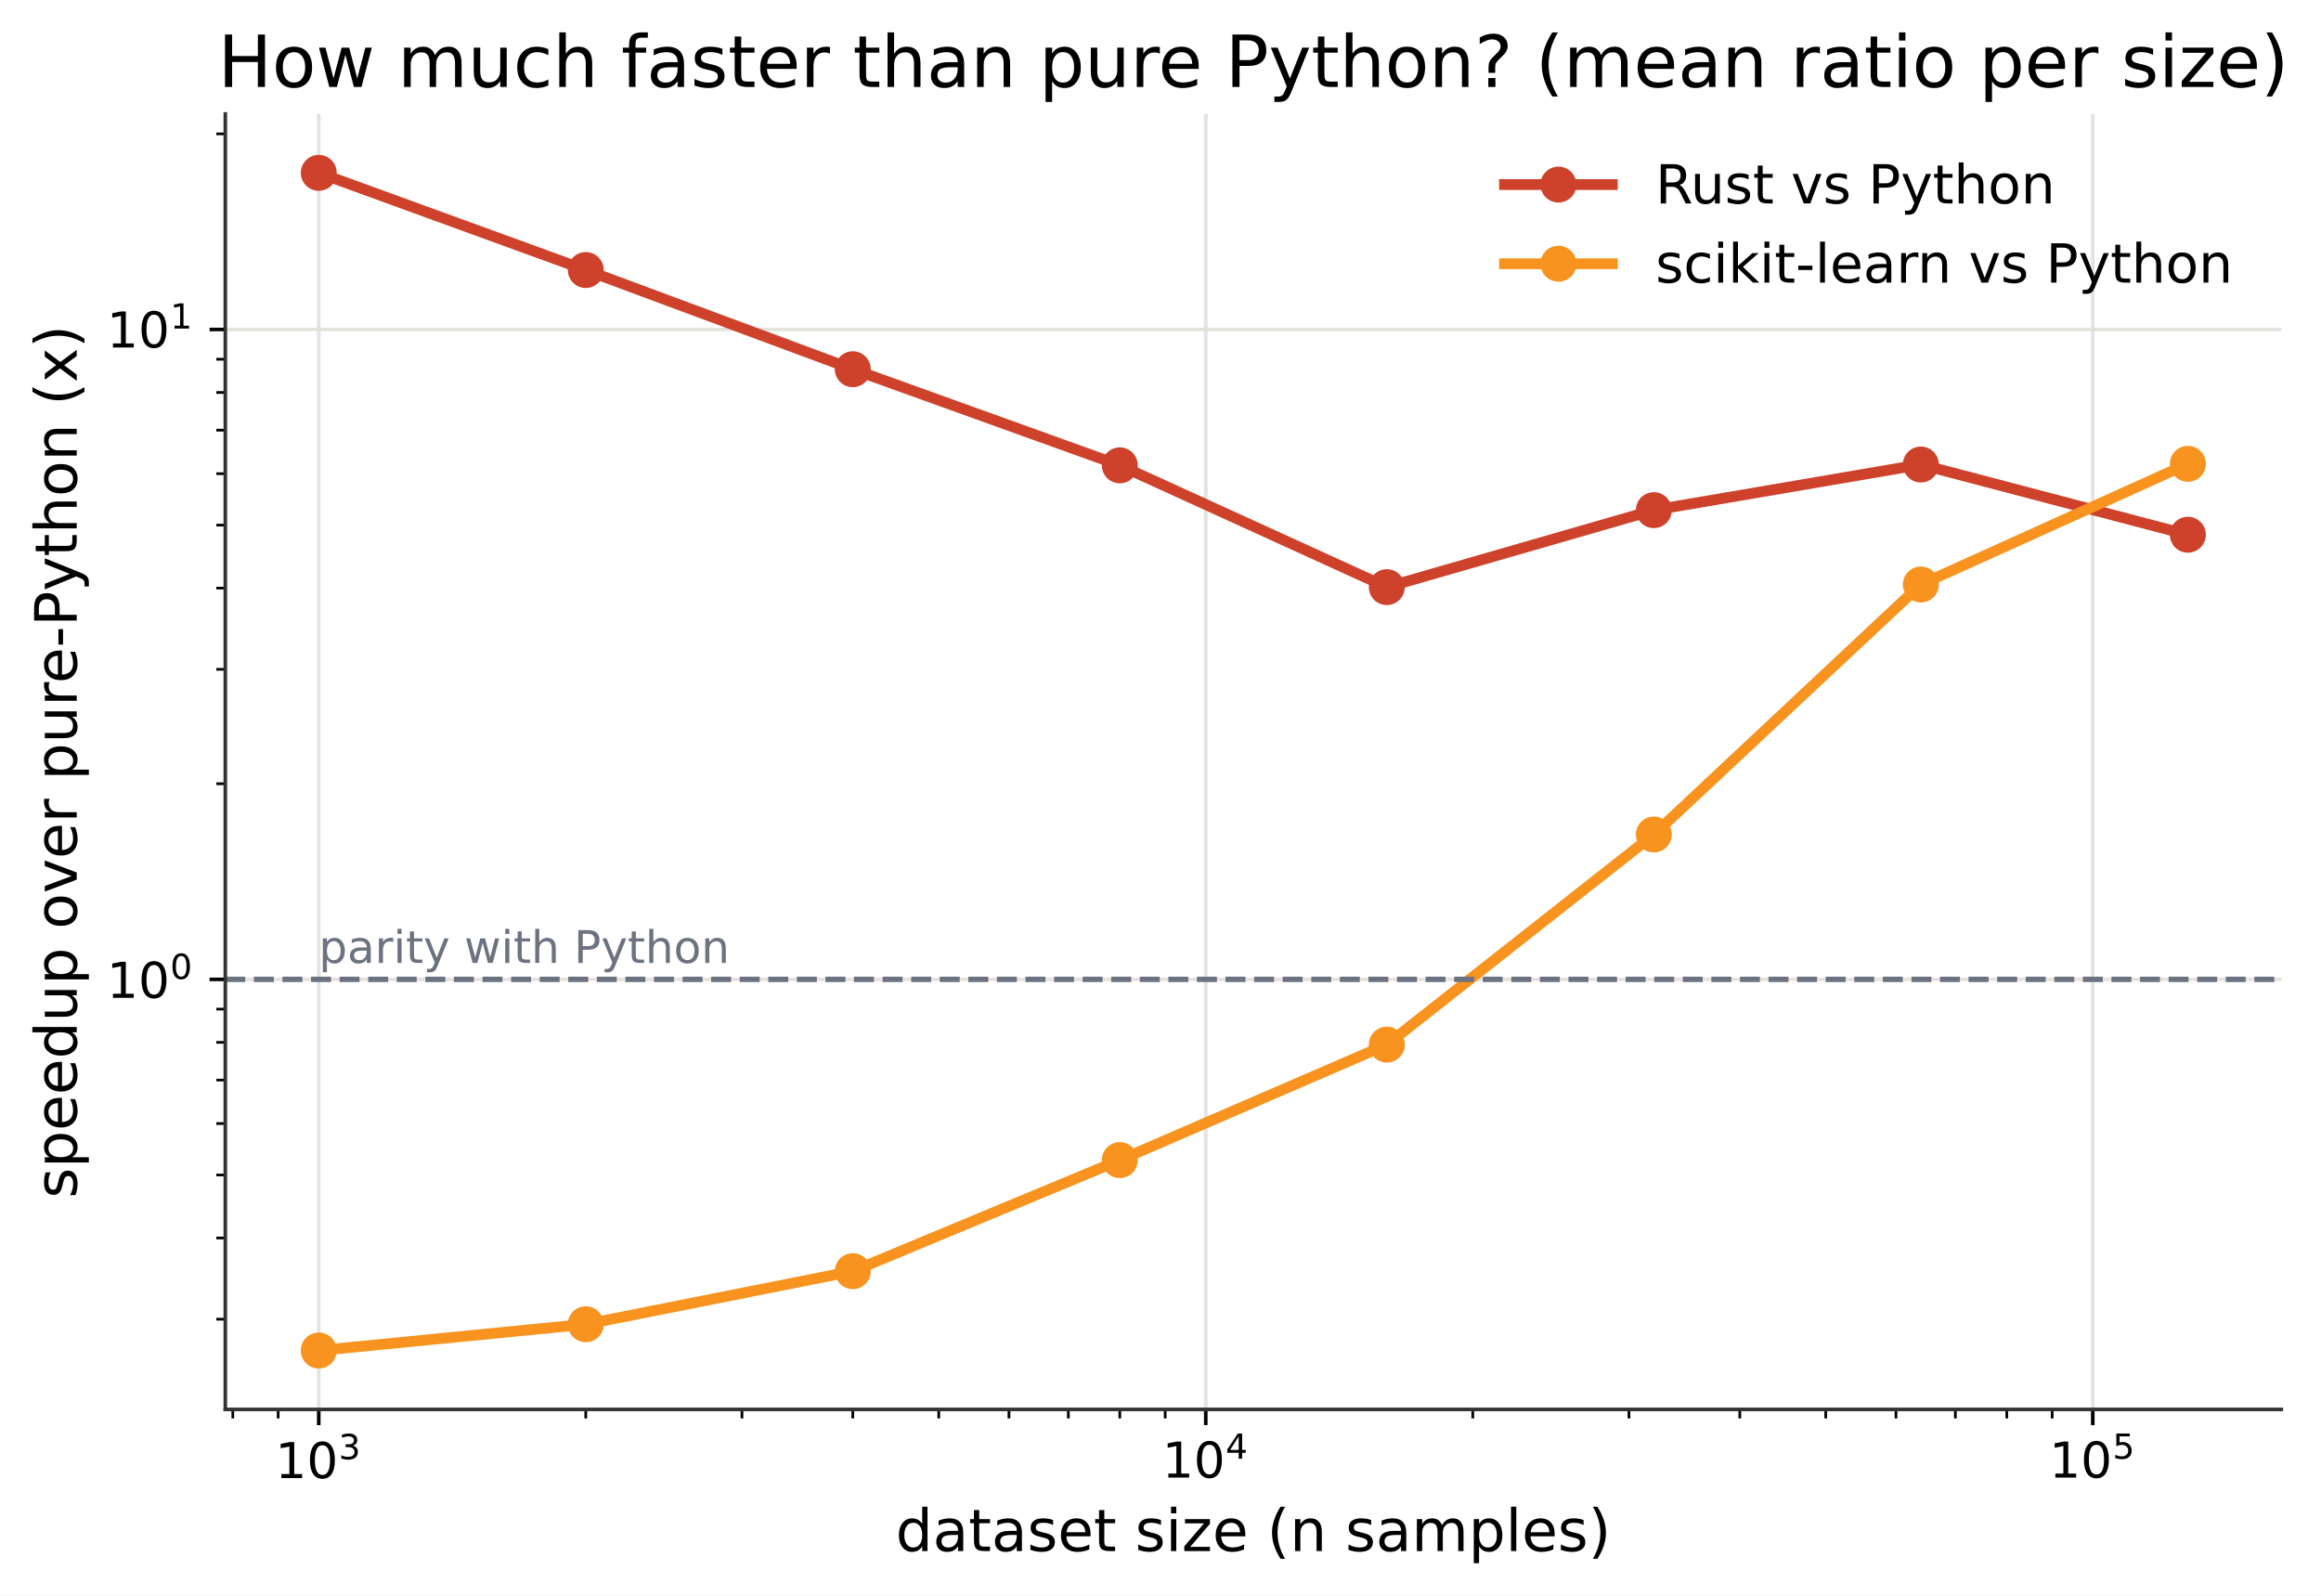
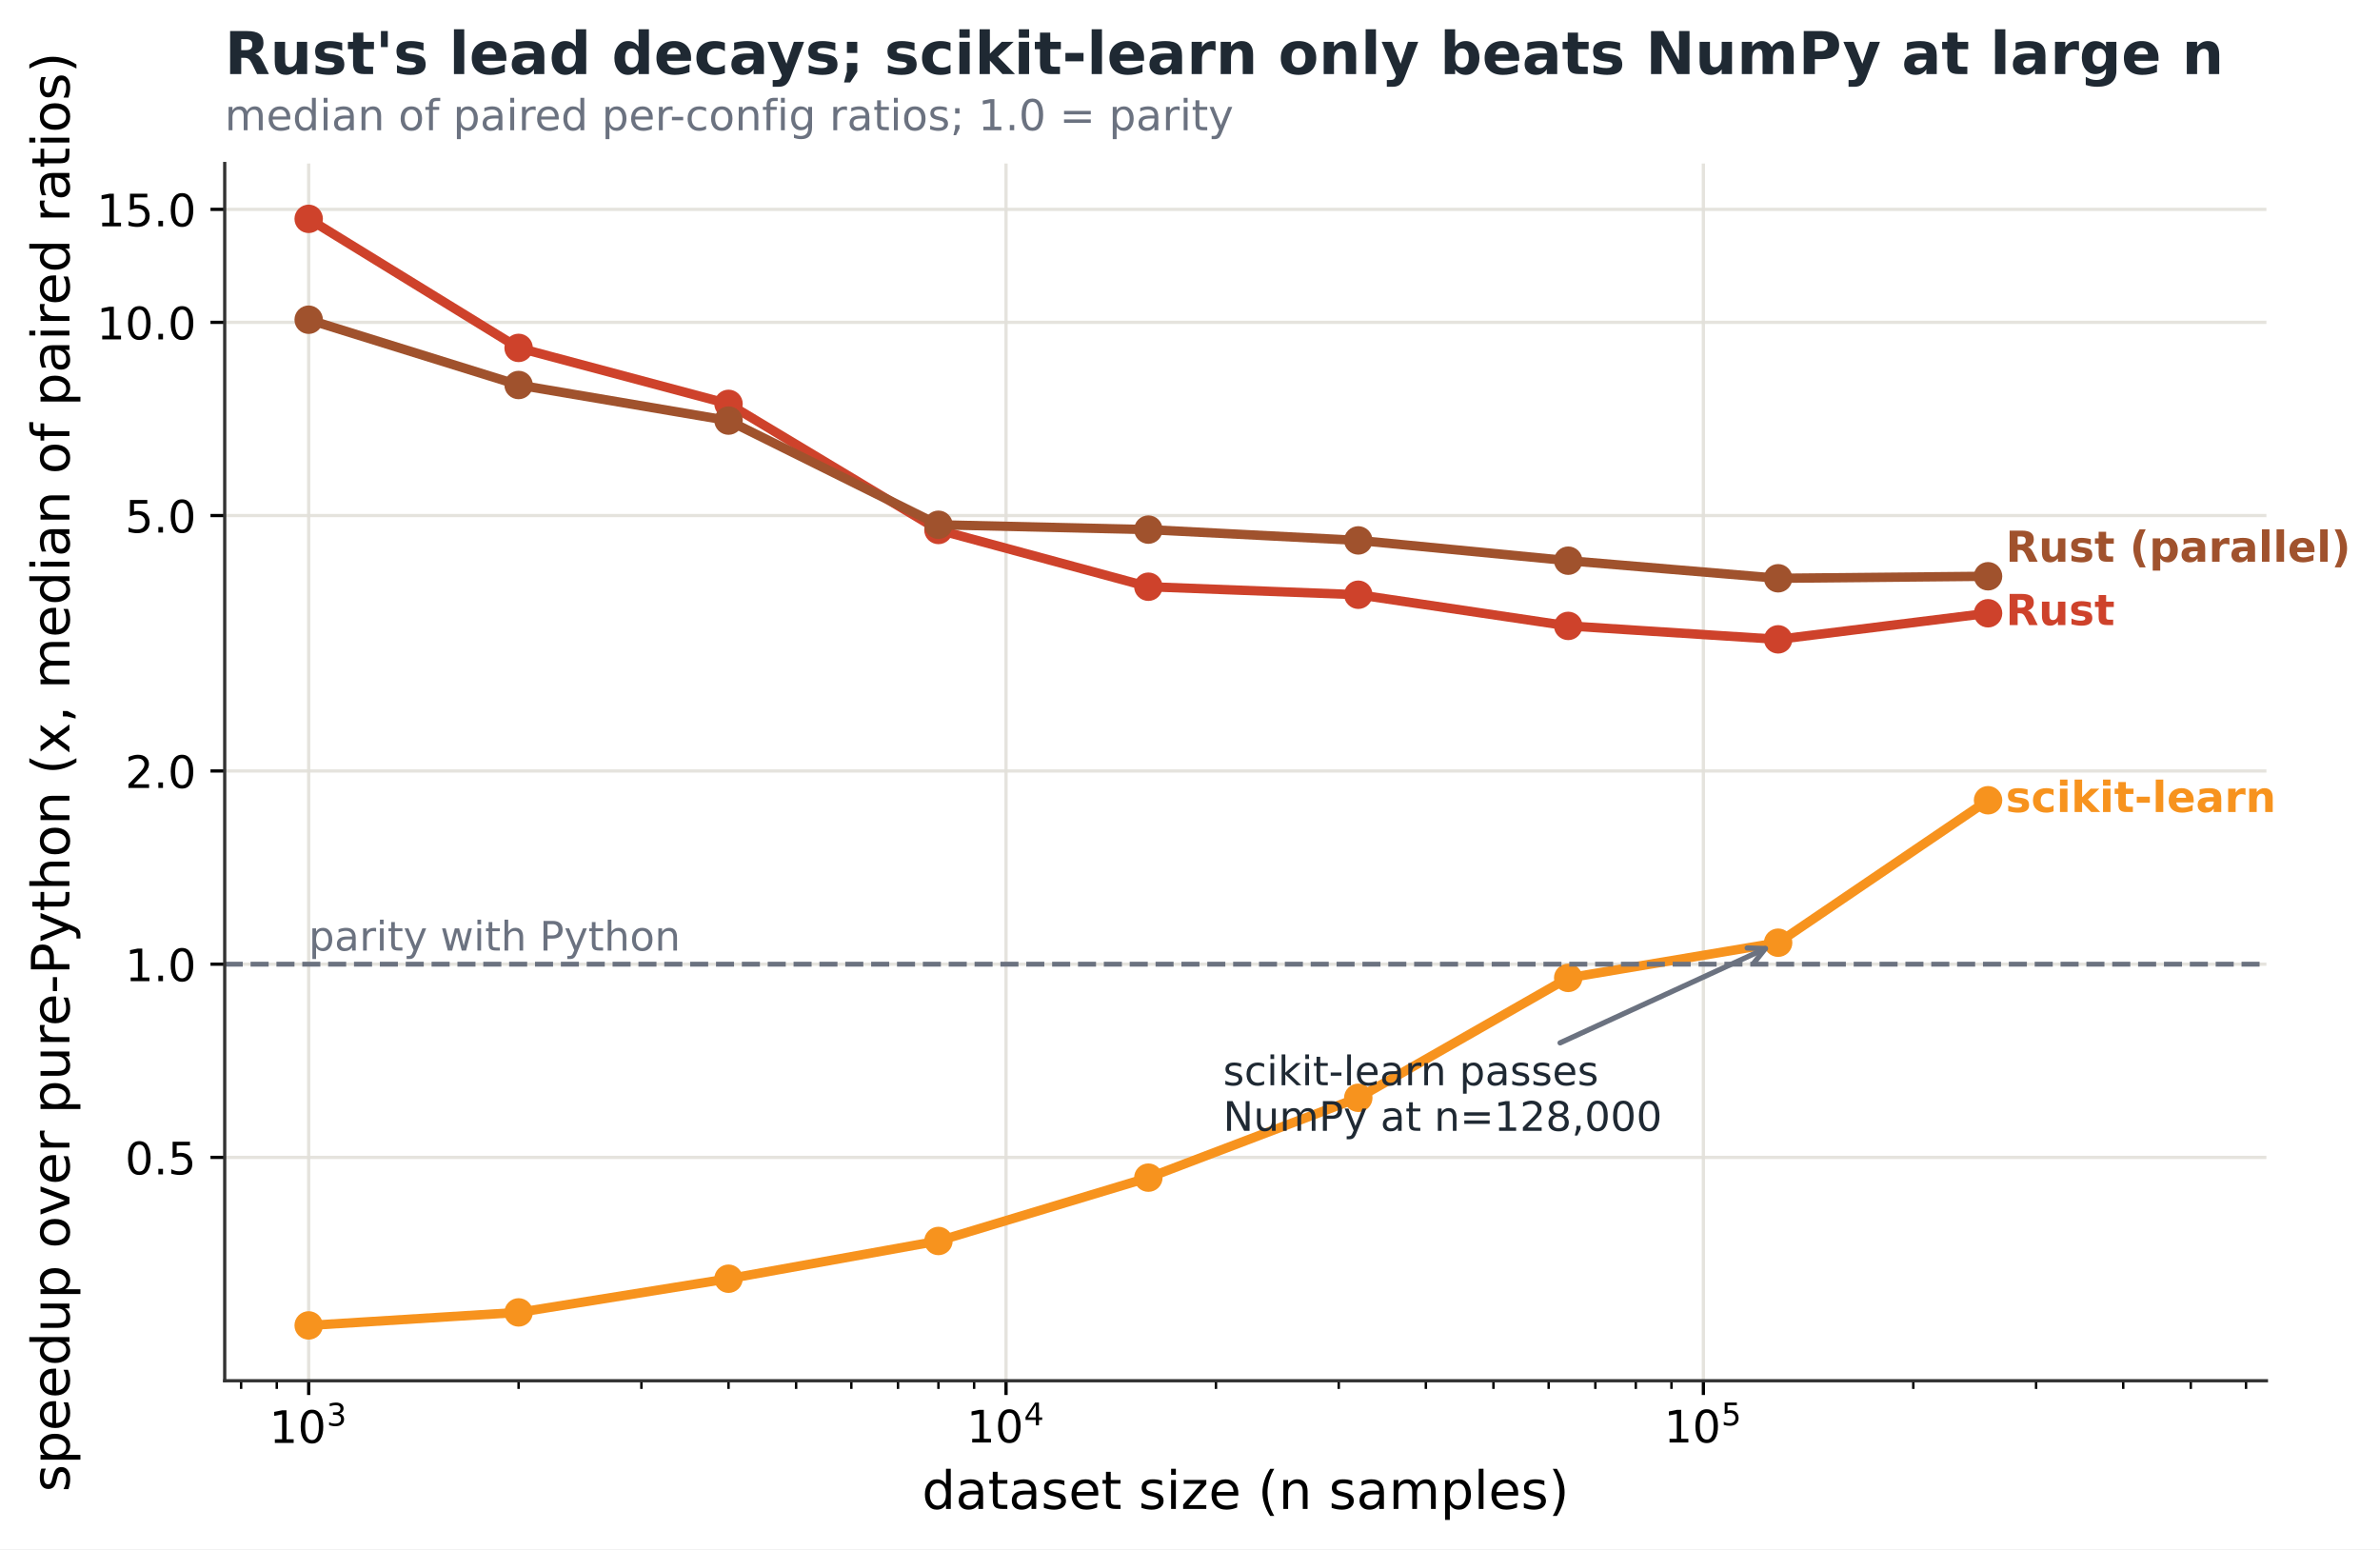
- <svg xmlns="http://www.w3.org/2000/svg" xmlns:xlink="http://www.w3.org/1999/xlink" width="516.534pt" height="355.073pt" viewBox="0 0 516.534 355.073" version="1.1">
+ <svg xmlns="http://www.w3.org/2000/svg" xmlns:xlink="http://www.w3.org/1999/xlink" width="585.413pt" height="381.021pt" viewBox="0 0 585.413 381.021" version="1.1">
  <defs>
    <style type="text/css">*{stroke-linejoin: round; stroke-linecap: butt}</style>
  </defs>
  <g id="figure_1">
    <g id="patch_1">
-       <path d="M 0 355.073  L 516.534 355.073  L 516.534 0  L 0 0  z " style="fill: #ffffff" />
+       <path d="M 0 381.021  L 585.413 381.021  L 585.413 0  L 0 0  z " style="fill: #ffffff" />
    </g>
    <g id="axes_1">
      <g id="patch_2">
-         <path d="M 50.142 313.646  L 507.702 313.646  L 507.702 25.358  L 50.142 25.358  z " style="fill: #ffffff" />
+         <path d="M 55.274 339.594  L 557.474 339.594  L 557.474 40.218  L 55.274 40.218  z " style="fill: #ffffff" />
      </g>
      <g id="matplotlib.axis_1">
        <g id="xtick_1">
          <g id="line2d_1">
-             <path d="M 70.94 313.646  L 70.94 25.358  " clip-path="url(#p0f35732ca9)" style="fill: none; stroke: #e2e0da; stroke-opacity: 0.9; stroke-width: 0.8; stroke-linecap: square" />
+             <path d="M 75.928 339.594  L 75.928 40.218  " clip-path="url(#p49e989649f)" style="fill: none; stroke: #e2e0da; stroke-opacity: 0.9; stroke-width: 0.8; stroke-linecap: square" />
          </g>
          <g id="line2d_2">
            <defs>
-               <path id="m6c425962a0" d="M 0 0  L 0 3.5  " style="stroke: #000000; stroke-width: 0.8" />
+               <path id="me98d7baea9" d="M 0 0  L 0 3.5  " style="stroke: #000000; stroke-width: 0.8" />
            </defs>
            <g>
-               <use xlink:href="#m6c425962a0" x="70.94" y="313.646" style="stroke: #000000; stroke-width: 0.8" />
+               <use xlink:href="#me98d7baea9" x="75.928" y="339.594" style="stroke: #000000; stroke-width: 0.8" />
            </g>
          </g>
          <g id="text_1">
-             <g transform="translate(61.25974 329.0038)">
+             <g transform="translate(66.24767 354.952)">
              <text>
                <tspan x="0" y="-0.069" style="font-size: 11px; font-family: 'DejaVu Sans'">1</tspan>
                <tspan x="6.999" y="-0.069" style="font-size: 11px; font-family: 'DejaVu Sans'">0</tspan>
                <tspan x="14.102" y="-4.28" style="font-size: 7.7px; font-family: 'DejaVu Sans'">3</tspan>
              </text>
            </g>
          </g>
        </g>
        <g id="xtick_2">
          <g id="line2d_3">
-             <path d="M 268.34 313.646  L 268.34 25.358  " clip-path="url(#p0f35732ca9)" style="fill: none; stroke: #e2e0da; stroke-opacity: 0.9; stroke-width: 0.8; stroke-linecap: square" />
+             <path d="M 247.455 339.594  L 247.455 40.218  " clip-path="url(#p49e989649f)" style="fill: none; stroke: #e2e0da; stroke-opacity: 0.9; stroke-width: 0.8; stroke-linecap: square" />
          </g>
          <g id="line2d_4">
            <g>
-               <use xlink:href="#m6c425962a0" x="268.34" y="313.646" style="stroke: #000000; stroke-width: 0.8" />
+               <use xlink:href="#me98d7baea9" x="247.455" y="339.594" style="stroke: #000000; stroke-width: 0.8" />
            </g>
          </g>
          <g id="text_2">
-             <g transform="translate(258.6599 329.0038)">
+             <g transform="translate(237.7747 354.952)">
              <text>
                <tspan x="0" y="-0.178" style="font-size: 11px; font-family: 'DejaVu Sans'">1</tspan>
                <tspan x="6.999" y="-0.178" style="font-size: 11px; font-family: 'DejaVu Sans'">0</tspan>
                <tspan x="14.102" y="-4.389" style="font-size: 7.7px; font-family: 'DejaVu Sans'">4</tspan>
              </text>
            </g>
          </g>
        </g>
        <g id="xtick_3">
          <g id="line2d_5">
-             <path d="M 465.74 313.646  L 465.74 25.358  " clip-path="url(#p0f35732ca9)" style="fill: none; stroke: #e2e0da; stroke-opacity: 0.9; stroke-width: 0.8; stroke-linecap: square" />
+             <path d="M 418.982 339.594  L 418.982 40.218  " clip-path="url(#p49e989649f)" style="fill: none; stroke: #e2e0da; stroke-opacity: 0.9; stroke-width: 0.8; stroke-linecap: square" />
          </g>
          <g id="line2d_6">
            <g>
-               <use xlink:href="#m6c425962a0" x="465.74" y="313.646" style="stroke: #000000; stroke-width: 0.8" />
+               <use xlink:href="#me98d7baea9" x="418.982" y="339.594" style="stroke: #000000; stroke-width: 0.8" />
            </g>
          </g>
          <g id="text_3">
-             <g transform="translate(456.0601 329.0038)">
+             <g transform="translate(409.3018 354.952)">
              <text>
                <tspan x="0" y="-0.178" style="font-size: 11px; font-family: 'DejaVu Sans'">1</tspan>
                <tspan x="6.999" y="-0.178" style="font-size: 11px; font-family: 'DejaVu Sans'">0</tspan>
                <tspan x="14.102" y="-4.389" style="font-size: 7.7px; font-family: 'DejaVu Sans'">5</tspan>
              </text>
            </g>
          </g>
        </g>
        <g id="xtick_4">
          <g id="line2d_7">
            <defs>
-               <path id="m4b996b6f86" d="M 0 0  L 0 2  " style="stroke: #000000; stroke-width: 0.6" />
+               <path id="m3e796b67bc" d="M 0 0  L 0 2  " style="stroke: #000000; stroke-width: 0.6" />
            </defs>
            <g>
-               <use xlink:href="#m4b996b6f86" x="51.81" y="313.646" style="stroke: #000000; stroke-width: 0.6" />
+               <use xlink:href="#m3e796b67bc" x="59.305" y="339.594" style="stroke: #000000; stroke-width: 0.6" />
            </g>
          </g>
        </g>
        <g id="xtick_5">
          <g id="line2d_8">
            <g>
-               <use xlink:href="#m4b996b6f86" x="61.907" y="313.646" style="stroke: #000000; stroke-width: 0.6" />
+               <use xlink:href="#m3e796b67bc" x="68.079" y="339.594" style="stroke: #000000; stroke-width: 0.6" />
            </g>
          </g>
        </g>
        <g id="xtick_6">
          <g id="line2d_9">
            <g>
-               <use xlink:href="#m4b996b6f86" x="130.363" y="313.646" style="stroke: #000000; stroke-width: 0.6" />
+               <use xlink:href="#m3e796b67bc" x="127.562" y="339.594" style="stroke: #000000; stroke-width: 0.6" />
            </g>
          </g>
        </g>
        <g id="xtick_7">
          <g id="line2d_10">
            <g>
-               <use xlink:href="#m4b996b6f86" x="165.124" y="313.646" style="stroke: #000000; stroke-width: 0.6" />
+               <use xlink:href="#m3e796b67bc" x="157.767" y="339.594" style="stroke: #000000; stroke-width: 0.6" />
            </g>
          </g>
        </g>
        <g id="xtick_8">
          <g id="line2d_11">
            <g>
-               <use xlink:href="#m4b996b6f86" x="189.786" y="313.646" style="stroke: #000000; stroke-width: 0.6" />
+               <use xlink:href="#m3e796b67bc" x="179.197" y="339.594" style="stroke: #000000; stroke-width: 0.6" />
            </g>
          </g>
        </g>
        <g id="xtick_9">
          <g id="line2d_12">
            <g>
-               <use xlink:href="#m4b996b6f86" x="208.917" y="313.646" style="stroke: #000000; stroke-width: 0.6" />
+               <use xlink:href="#m3e796b67bc" x="195.82" y="339.594" style="stroke: #000000; stroke-width: 0.6" />
            </g>
          </g>
        </g>
        <g id="xtick_10">
          <g id="line2d_13">
            <g>
-               <use xlink:href="#m4b996b6f86" x="224.547" y="313.646" style="stroke: #000000; stroke-width: 0.6" />
+               <use xlink:href="#m3e796b67bc" x="209.402" y="339.594" style="stroke: #000000; stroke-width: 0.6" />
            </g>
          </g>
        </g>
        <g id="xtick_11">
          <g id="line2d_14">
            <g>
-               <use xlink:href="#m4b996b6f86" x="237.762" y="313.646" style="stroke: #000000; stroke-width: 0.6" />
+               <use xlink:href="#m3e796b67bc" x="220.885" y="339.594" style="stroke: #000000; stroke-width: 0.6" />
            </g>
          </g>
        </g>
        <g id="xtick_12">
          <g id="line2d_15">
            <g>
-               <use xlink:href="#m4b996b6f86" x="249.21" y="313.646" style="stroke: #000000; stroke-width: 0.6" />
+               <use xlink:href="#m3e796b67bc" x="230.832" y="339.594" style="stroke: #000000; stroke-width: 0.6" />
            </g>
          </g>
        </g>
        <g id="xtick_13">
          <g id="line2d_16">
            <g>
-               <use xlink:href="#m4b996b6f86" x="259.307" y="313.646" style="stroke: #000000; stroke-width: 0.6" />
+               <use xlink:href="#m3e796b67bc" x="239.606" y="339.594" style="stroke: #000000; stroke-width: 0.6" />
            </g>
          </g>
        </g>
        <g id="xtick_14">
          <g id="line2d_17">
            <g>
-               <use xlink:href="#m4b996b6f86" x="327.763" y="313.646" style="stroke: #000000; stroke-width: 0.6" />
+               <use xlink:href="#m3e796b67bc" x="299.09" y="339.594" style="stroke: #000000; stroke-width: 0.6" />
            </g>
          </g>
        </g>
        <g id="xtick_15">
          <g id="line2d_18">
            <g>
-               <use xlink:href="#m4b996b6f86" x="362.524" y="313.646" style="stroke: #000000; stroke-width: 0.6" />
+               <use xlink:href="#m3e796b67bc" x="329.294" y="339.594" style="stroke: #000000; stroke-width: 0.6" />
            </g>
          </g>
        </g>
        <g id="xtick_16">
          <g id="line2d_19">
            <g>
-               <use xlink:href="#m4b996b6f86" x="387.187" y="313.646" style="stroke: #000000; stroke-width: 0.6" />
+               <use xlink:href="#m3e796b67bc" x="350.724" y="339.594" style="stroke: #000000; stroke-width: 0.6" />
            </g>
          </g>
        </g>
        <g id="xtick_17">
          <g id="line2d_20">
            <g>
-               <use xlink:href="#m4b996b6f86" x="406.317" y="313.646" style="stroke: #000000; stroke-width: 0.6" />
+               <use xlink:href="#m3e796b67bc" x="367.347" y="339.594" style="stroke: #000000; stroke-width: 0.6" />
            </g>
          </g>
        </g>
        <g id="xtick_18">
          <g id="line2d_21">
            <g>
-               <use xlink:href="#m4b996b6f86" x="421.947" y="313.646" style="stroke: #000000; stroke-width: 0.6" />
+               <use xlink:href="#m3e796b67bc" x="380.929" y="339.594" style="stroke: #000000; stroke-width: 0.6" />
            </g>
          </g>
        </g>
        <g id="xtick_19">
          <g id="line2d_22">
            <g>
-               <use xlink:href="#m4b996b6f86" x="435.162" y="313.646" style="stroke: #000000; stroke-width: 0.6" />
+               <use xlink:href="#m3e796b67bc" x="392.412" y="339.594" style="stroke: #000000; stroke-width: 0.6" />
            </g>
          </g>
        </g>
        <g id="xtick_20">
          <g id="line2d_23">
            <g>
-               <use xlink:href="#m4b996b6f86" x="446.61" y="313.646" style="stroke: #000000; stroke-width: 0.6" />
+               <use xlink:href="#m3e796b67bc" x="402.359" y="339.594" style="stroke: #000000; stroke-width: 0.6" />
            </g>
          </g>
        </g>
        <g id="xtick_21">
          <g id="line2d_24">
            <g>
-               <use xlink:href="#m4b996b6f86" x="456.708" y="313.646" style="stroke: #000000; stroke-width: 0.6" />
+               <use xlink:href="#m3e796b67bc" x="411.133" y="339.594" style="stroke: #000000; stroke-width: 0.6" />
+             </g>
+           </g>
+         </g>
+         <g id="xtick_22">
+           <g id="line2d_25">
+             <g>
+               <use xlink:href="#m3e796b67bc" x="470.617" y="339.594" style="stroke: #000000; stroke-width: 0.6" />
+             </g>
+           </g>
+         </g>
+         <g id="xtick_23">
+           <g id="line2d_26">
+             <g>
+               <use xlink:href="#m3e796b67bc" x="500.821" y="339.594" style="stroke: #000000; stroke-width: 0.6" />
+             </g>
+           </g>
+         </g>
+         <g id="xtick_24">
+           <g id="line2d_27">
+             <g>
+               <use xlink:href="#m3e796b67bc" x="522.251" y="339.594" style="stroke: #000000; stroke-width: 0.6" />
+             </g>
+           </g>
+         </g>
+         <g id="xtick_25">
+           <g id="line2d_28">
+             <g>
+               <use xlink:href="#m3e796b67bc" x="538.874" y="339.594" style="stroke: #000000; stroke-width: 0.6" />
+             </g>
+           </g>
+         </g>
+         <g id="xtick_26">
+           <g id="line2d_29">
+             <g>
+               <use xlink:href="#m3e796b67bc" x="552.456" y="339.594" style="stroke: #000000; stroke-width: 0.6" />
            </g>
          </g>
        </g>
        <g id="text_4">
-           <text style="font-size: 13px; font-family: 'DejaVu Sans', 'Bitstream Vera Sans', 'Computer Modern Sans Serif', 'Lucida Grande', 'Verdana', 'Geneva', 'Lucid', 'Arial', 'Helvetica', 'Avant Garde', sans-serif; text-anchor: middle" x="278.922" y="345.169" transform="rotate(-0 278.9216 345.1694)">dataset size  (n samples)</text>
+           <text style="font-size: 13px; font-family: 'DejaVu Sans', 'Bitstream Vera Sans', 'Computer Modern Sans Serif', 'Lucida Grande', 'Verdana', 'Geneva', 'Lucid', 'Arial', 'Helvetica', 'Avant Garde', sans-serif; text-anchor: middle" x="306.374" y="371.118" transform="rotate(-0 306.3737 371.1176)">dataset size  (n samples)</text>
        </g>
      </g>
      <g id="matplotlib.axis_2">
        <g id="ytick_1">
-           <g id="line2d_25">
-             <path d="M 50.142 217.948  L 507.702 217.948  " clip-path="url(#p0f35732ca9)" style="fill: none; stroke: #e2e0da; stroke-opacity: 0.9; stroke-width: 0.8; stroke-linecap: square" />
-           </g>
-           <g id="line2d_26">
+           <g id="line2d_30">
+             <path d="M 55.274 284.654  L 557.474 284.654  " clip-path="url(#p49e989649f)" style="fill: none; stroke: #e2e0da; stroke-opacity: 0.9; stroke-width: 0.8; stroke-linecap: square" />
+           </g>
+           <g id="line2d_31">
            <defs>
-               <path id="mb8fc6277aa" d="M 0 0  L -3.5 0  " style="stroke: #000000; stroke-width: 0.8" />
+               <path id="maec4d62071" d="M 0 0  L -3.5 0  " style="stroke: #000000; stroke-width: 0.8" />
            </defs>
            <g>
-               <use xlink:href="#mb8fc6277aa" x="50.142" y="217.948" style="stroke: #000000; stroke-width: 0.8" />
+               <use xlink:href="#maec4d62071" x="55.274" y="284.654" style="stroke: #000000; stroke-width: 0.8" />
            </g>
          </g>
          <g id="text_5">
-             <g transform="translate(23.78156 222.1275)">
-               <text>
-                 <tspan x="0" y="-0.069" style="font-size: 11px; font-family: 'DejaVu Sans'">1</tspan>
-                 <tspan x="6.999" y="-0.069" style="font-size: 11px; font-family: 'DejaVu Sans'">0</tspan>
-                 <tspan x="14.102" y="-4.28" style="font-size: 7.7px; font-family: 'DejaVu Sans'">0</tspan>
-               </text>
-             </g>
+             <text style="font-size: 11px; font-family: 'DejaVu Sans', 'Bitstream Vera Sans', 'Computer Modern Sans Serif', 'Lucida Grande', 'Verdana', 'Geneva', 'Lucid', 'Arial', 'Helvetica', 'Avant Garde', sans-serif; text-anchor: end" x="48.274" y="288.833" transform="rotate(-0 48.27375 288.8327)">0.5</text>
          </g>
        </g>
        <g id="ytick_2">
-           <g id="line2d_27">
-             <path d="M 50.142 73.325  L 507.702 73.325  " clip-path="url(#p0f35732ca9)" style="fill: none; stroke: #e2e0da; stroke-opacity: 0.9; stroke-width: 0.8; stroke-linecap: square" />
-           </g>
-           <g id="line2d_28">
-             <g>
-               <use xlink:href="#mb8fc6277aa" x="50.142" y="73.325" style="stroke: #000000; stroke-width: 0.8" />
+           <g id="line2d_32">
+             <path d="M 55.274 237.135  L 557.474 237.135  " clip-path="url(#p49e989649f)" style="fill: none; stroke: #e2e0da; stroke-opacity: 0.9; stroke-width: 0.8; stroke-linecap: square" />
+           </g>
+           <g id="line2d_33">
+             <g>
+               <use xlink:href="#maec4d62071" x="55.274" y="237.135" style="stroke: #000000; stroke-width: 0.8" />
            </g>
          </g>
          <g id="text_6">
-             <g transform="translate(23.78156 77.50427)">
-               <text>
-                 <tspan x="0" y="-0.178" style="font-size: 11px; font-family: 'DejaVu Sans'">1</tspan>
-                 <tspan x="6.999" y="-0.178" style="font-size: 11px; font-family: 'DejaVu Sans'">0</tspan>
-                 <tspan x="14.102" y="-4.389" style="font-size: 7.7px; font-family: 'DejaVu Sans'">1</tspan>
-               </text>
-             </g>
+             <text style="font-size: 11px; font-family: 'DejaVu Sans', 'Bitstream Vera Sans', 'Computer Modern Sans Serif', 'Lucida Grande', 'Verdana', 'Geneva', 'Lucid', 'Arial', 'Helvetica', 'Avant Garde', sans-serif; text-anchor: end" x="48.274" y="241.315" transform="rotate(-0 48.27375 241.3146)">1.0</text>
          </g>
        </g>
        <g id="ytick_3">
-           <g id="line2d_29">
-             <defs>
-               <path id="m6ba78a3195" d="M 0 0  L -2 0  " style="stroke: #000000; stroke-width: 0.6" />
-             </defs>
-             <g>
-               <use xlink:href="#m6ba78a3195" x="50.142" y="293.569" style="stroke: #000000; stroke-width: 0.6" />
-             </g>
+           <g id="line2d_34">
+             <path d="M 55.274 189.617  L 557.474 189.617  " clip-path="url(#p49e989649f)" style="fill: none; stroke: #e2e0da; stroke-opacity: 0.9; stroke-width: 0.8; stroke-linecap: square" />
+           </g>
+           <g id="line2d_35">
+             <g>
+               <use xlink:href="#maec4d62071" x="55.274" y="189.617" style="stroke: #000000; stroke-width: 0.8" />
+             </g>
+           </g>
+           <g id="text_7">
+             <text style="font-size: 11px; font-family: 'DejaVu Sans', 'Bitstream Vera Sans', 'Computer Modern Sans Serif', 'Lucida Grande', 'Verdana', 'Geneva', 'Lucid', 'Arial', 'Helvetica', 'Avant Garde', sans-serif; text-anchor: end" x="48.274" y="193.796" transform="rotate(-0 48.27375 193.7965)">2.0</text>
          </g>
        </g>
        <g id="ytick_4">
-           <g id="line2d_30">
-             <g>
-               <use xlink:href="#m6ba78a3195" x="50.142" y="275.5" style="stroke: #000000; stroke-width: 0.6" />
-             </g>
+           <g id="line2d_36">
+             <path d="M 55.274 126.802  L 557.474 126.802  " clip-path="url(#p49e989649f)" style="fill: none; stroke: #e2e0da; stroke-opacity: 0.9; stroke-width: 0.8; stroke-linecap: square" />
+           </g>
+           <g id="line2d_37">
+             <g>
+               <use xlink:href="#maec4d62071" x="55.274" y="126.802" style="stroke: #000000; stroke-width: 0.8" />
+             </g>
+           </g>
+           <g id="text_8">
+             <text style="font-size: 11px; font-family: 'DejaVu Sans', 'Bitstream Vera Sans', 'Computer Modern Sans Serif', 'Lucida Grande', 'Verdana', 'Geneva', 'Lucid', 'Arial', 'Helvetica', 'Avant Garde', sans-serif; text-anchor: end" x="48.274" y="130.981" transform="rotate(-0 48.27375 130.9809)">5.0</text>
          </g>
        </g>
        <g id="ytick_5">
-           <g id="line2d_31">
-             <g>
-               <use xlink:href="#m6ba78a3195" x="50.142" y="261.484" style="stroke: #000000; stroke-width: 0.6" />
-             </g>
+           <g id="line2d_38">
+             <path d="M 55.274 79.284  L 557.474 79.284  " clip-path="url(#p49e989649f)" style="fill: none; stroke: #e2e0da; stroke-opacity: 0.9; stroke-width: 0.8; stroke-linecap: square" />
+           </g>
+           <g id="line2d_39">
+             <g>
+               <use xlink:href="#maec4d62071" x="55.274" y="79.284" style="stroke: #000000; stroke-width: 0.8" />
+             </g>
+           </g>
+           <g id="text_9">
+             <text style="font-size: 11px; font-family: 'DejaVu Sans', 'Bitstream Vera Sans', 'Computer Modern Sans Serif', 'Lucida Grande', 'Verdana', 'Geneva', 'Lucid', 'Arial', 'Helvetica', 'Avant Garde', sans-serif; text-anchor: end" x="48.274" y="83.463" transform="rotate(-0 48.27375 83.46279)">10.0</text>
          </g>
        </g>
        <g id="ytick_6">
-           <g id="line2d_32">
-             <g>
-               <use xlink:href="#m6ba78a3195" x="50.142" y="250.033" style="stroke: #000000; stroke-width: 0.6" />
-             </g>
-           </g>
-         </g>
-         <g id="ytick_7">
-           <g id="line2d_33">
-             <g>
-               <use xlink:href="#m6ba78a3195" x="50.142" y="240.351" style="stroke: #000000; stroke-width: 0.6" />
-             </g>
-           </g>
-         </g>
-         <g id="ytick_8">
-           <g id="line2d_34">
-             <g>
-               <use xlink:href="#m6ba78a3195" x="50.142" y="231.964" style="stroke: #000000; stroke-width: 0.6" />
-             </g>
-           </g>
-         </g>
-         <g id="ytick_9">
-           <g id="line2d_35">
-             <g>
-               <use xlink:href="#m6ba78a3195" x="50.142" y="224.566" style="stroke: #000000; stroke-width: 0.6" />
-             </g>
-           </g>
-         </g>
-         <g id="ytick_10">
-           <g id="line2d_36">
-             <g>
-               <use xlink:href="#m6ba78a3195" x="50.142" y="174.412" style="stroke: #000000; stroke-width: 0.6" />
-             </g>
-           </g>
-         </g>
-         <g id="ytick_11">
-           <g id="line2d_37">
-             <g>
-               <use xlink:href="#m6ba78a3195" x="50.142" y="148.946" style="stroke: #000000; stroke-width: 0.6" />
-             </g>
-           </g>
-         </g>
-         <g id="ytick_12">
-           <g id="line2d_38">
-             <g>
-               <use xlink:href="#m6ba78a3195" x="50.142" y="130.876" style="stroke: #000000; stroke-width: 0.6" />
-             </g>
-           </g>
-         </g>
-         <g id="ytick_13">
-           <g id="line2d_39">
-             <g>
-               <use xlink:href="#m6ba78a3195" x="50.142" y="116.861" style="stroke: #000000; stroke-width: 0.6" />
-             </g>
-           </g>
-         </g>
-         <g id="ytick_14">
          <g id="line2d_40">
-             <g>
-               <use xlink:href="#m6ba78a3195" x="50.142" y="105.41" style="stroke: #000000; stroke-width: 0.6" />
-             </g>
-           </g>
-         </g>
-         <g id="ytick_15">
+             <path d="M 55.274 51.487  L 557.474 51.487  " clip-path="url(#p49e989649f)" style="fill: none; stroke: #e2e0da; stroke-opacity: 0.9; stroke-width: 0.8; stroke-linecap: square" />
+           </g>
          <g id="line2d_41">
            <g>
-               <use xlink:href="#m6ba78a3195" x="50.142" y="95.728" style="stroke: #000000; stroke-width: 0.6" />
-             </g>
-           </g>
-         </g>
-         <g id="ytick_16">
-           <g id="line2d_42">
-             <g>
-               <use xlink:href="#m6ba78a3195" x="50.142" y="87.341" style="stroke: #000000; stroke-width: 0.6" />
-             </g>
-           </g>
-         </g>
-         <g id="ytick_17">
-           <g id="line2d_43">
-             <g>
-               <use xlink:href="#m6ba78a3195" x="50.142" y="79.943" style="stroke: #000000; stroke-width: 0.6" />
-             </g>
-           </g>
-         </g>
-         <g id="ytick_18">
-           <g id="line2d_44">
-             <g>
-               <use xlink:href="#m6ba78a3195" x="50.142" y="29.789" style="stroke: #000000; stroke-width: 0.6" />
-             </g>
-           </g>
-         </g>
-         <g id="text_7">
-           <text style="font-size: 13px; font-family: 'DejaVu Sans', 'Bitstream Vera Sans', 'Computer Modern Sans Serif', 'Lucida Grande', 'Verdana', 'Geneva', 'Lucid', 'Arial', 'Helvetica', 'Avant Garde', sans-serif; text-anchor: middle" x="17.078" y="169.501" transform="rotate(-90 17.07797 169.5015)">speedup over pure-Python  (x)</text>
+               <use xlink:href="#maec4d62071" x="55.274" y="51.487" style="stroke: #000000; stroke-width: 0.8" />
+             </g>
+           </g>
+           <g id="text_10">
+             <text style="font-size: 11px; font-family: 'DejaVu Sans', 'Bitstream Vera Sans', 'Computer Modern Sans Serif', 'Lucida Grande', 'Verdana', 'Geneva', 'Lucid', 'Arial', 'Helvetica', 'Avant Garde', sans-serif; text-anchor: end" x="48.274" y="55.666" transform="rotate(-0 48.27375 55.66647)">15.0</text>
+           </g>
+         </g>
+         <g id="text_11">
+           <text style="font-size: 13px; font-family: 'DejaVu Sans', 'Bitstream Vera Sans', 'Computer Modern Sans Serif', 'Lucida Grande', 'Verdana', 'Geneva', 'Lucid', 'Arial', 'Helvetica', 'Avant Garde', sans-serif; text-anchor: middle" x="17.078" y="189.906" transform="rotate(-90 17.07797 189.9057)">speedup over pure-Python  (x, median of paired ratios)</text>
+         </g>
+       </g>
+       <g id="line2d_42">
+         <path d="M 75.928 53.826  L 127.562 85.565  L 179.197 99.333  L 230.832 130.345  L 282.467 144.303  L 334.102 146.273  L 385.736 153.941  L 437.371 157.247  L 489.006 150.831  " clip-path="url(#p49e989649f)" style="fill: none; stroke: #ce422b; stroke-width: 2.3; stroke-linecap: square" />
+         <defs>
+           <path id="m49dde1e807" d="M 0 3  C 0.796 3 1.559 2.684 2.121 2.121  C 2.684 1.559 3 0.796 3 0  C 3 -0.796 2.684 -1.559 2.121 -2.121  C 1.559 -2.684 0.796 -3 0 -3  C -0.796 -3 -1.559 -2.684 -2.121 -2.121  C -2.684 -1.559 -3 -0.796 -3 0  C -3 0.796 -2.684 1.559 -2.121 2.121  C -1.559 2.684 -0.796 3 0 3  z " style="stroke: #ce422b" />
+         </defs>
+         <g clip-path="url(#p49e989649f)">
+           <use xlink:href="#m49dde1e807" x="75.928" y="53.826" style="fill: #ce422b; stroke: #ce422b" />
+           <use xlink:href="#m49dde1e807" x="127.562" y="85.565" style="fill: #ce422b; stroke: #ce422b" />
+           <use xlink:href="#m49dde1e807" x="179.197" y="99.333" style="fill: #ce422b; stroke: #ce422b" />
+           <use xlink:href="#m49dde1e807" x="230.832" y="130.345" style="fill: #ce422b; stroke: #ce422b" />
+           <use xlink:href="#m49dde1e807" x="282.467" y="144.303" style="fill: #ce422b; stroke: #ce422b" />
+           <use xlink:href="#m49dde1e807" x="334.102" y="146.273" style="fill: #ce422b; stroke: #ce422b" />
+           <use xlink:href="#m49dde1e807" x="385.736" y="153.941" style="fill: #ce422b; stroke: #ce422b" />
+           <use xlink:href="#m49dde1e807" x="437.371" y="157.247" style="fill: #ce422b; stroke: #ce422b" />
+           <use xlink:href="#m49dde1e807" x="489.006" y="150.831" style="fill: #ce422b; stroke: #ce422b" />
+         </g>
+       </g>
+       <g id="line2d_43">
+         <path d="M 75.928 78.633  L 127.562 94.692  L 179.197 103.445  L 230.832 129.068  L 282.467 130.258  L 334.102 132.914  L 385.736 137.9  L 437.371 142.229  L 489.006 141.732  " clip-path="url(#p49e989649f)" style="fill: none; stroke: #a0522d; stroke-width: 2.3; stroke-linecap: square" />
+         <defs>
+           <path id="mb1a41115a5" d="M 0 3  C 0.796 3 1.559 2.684 2.121 2.121  C 2.684 1.559 3 0.796 3 0  C 3 -0.796 2.684 -1.559 2.121 -2.121  C 1.559 -2.684 0.796 -3 0 -3  C -0.796 -3 -1.559 -2.684 -2.121 -2.121  C -2.684 -1.559 -3 -0.796 -3 0  C -3 0.796 -2.684 1.559 -2.121 2.121  C -1.559 2.684 -0.796 3 0 3  z " style="stroke: #a0522d" />
+         </defs>
+         <g clip-path="url(#p49e989649f)">
+           <use xlink:href="#mb1a41115a5" x="75.928" y="78.633" style="fill: #a0522d; stroke: #a0522d" />
+           <use xlink:href="#mb1a41115a5" x="127.562" y="94.692" style="fill: #a0522d; stroke: #a0522d" />
+           <use xlink:href="#mb1a41115a5" x="179.197" y="103.445" style="fill: #a0522d; stroke: #a0522d" />
+           <use xlink:href="#mb1a41115a5" x="230.832" y="129.068" style="fill: #a0522d; stroke: #a0522d" />
+           <use xlink:href="#mb1a41115a5" x="282.467" y="130.258" style="fill: #a0522d; stroke: #a0522d" />
+           <use xlink:href="#mb1a41115a5" x="334.102" y="132.914" style="fill: #a0522d; stroke: #a0522d" />
+           <use xlink:href="#mb1a41115a5" x="385.736" y="137.9" style="fill: #a0522d; stroke: #a0522d" />
+           <use xlink:href="#mb1a41115a5" x="437.371" y="142.229" style="fill: #a0522d; stroke: #a0522d" />
+           <use xlink:href="#mb1a41115a5" x="489.006" y="141.732" style="fill: #a0522d; stroke: #a0522d" />
+         </g>
+       </g>
+       <g id="line2d_44">
+         <path d="M 75.928 325.986  L 127.562 322.785  L 179.197 314.5  L 230.832 305.217  L 282.467 289.641  L 334.102 270.002  L 385.736 240.515  L 437.371 231.86  L 489.006 196.82  " clip-path="url(#p49e989649f)" style="fill: none; stroke: #f7931e; stroke-width: 2.3; stroke-linecap: square" />
+         <defs>
+           <path id="mb68bb4c07a" d="M 0 3  C 0.796 3 1.559 2.684 2.121 2.121  C 2.684 1.559 3 0.796 3 0  C 3 -0.796 2.684 -1.559 2.121 -2.121  C 1.559 -2.684 0.796 -3 0 -3  C -0.796 -3 -1.559 -2.684 -2.121 -2.121  C -2.684 -1.559 -3 -0.796 -3 0  C -3 0.796 -2.684 1.559 -2.121 2.121  C -1.559 2.684 -0.796 3 0 3  z " style="stroke: #f7931e" />
+         </defs>
+         <g clip-path="url(#p49e989649f)">
+           <use xlink:href="#mb68bb4c07a" x="75.928" y="325.986" style="fill: #f7931e; stroke: #f7931e" />
+           <use xlink:href="#mb68bb4c07a" x="127.562" y="322.785" style="fill: #f7931e; stroke: #f7931e" />
+           <use xlink:href="#mb68bb4c07a" x="179.197" y="314.5" style="fill: #f7931e; stroke: #f7931e" />
+           <use xlink:href="#mb68bb4c07a" x="230.832" y="305.217" style="fill: #f7931e; stroke: #f7931e" />
+           <use xlink:href="#mb68bb4c07a" x="282.467" y="289.641" style="fill: #f7931e; stroke: #f7931e" />
+           <use xlink:href="#mb68bb4c07a" x="334.102" y="270.002" style="fill: #f7931e; stroke: #f7931e" />
+           <use xlink:href="#mb68bb4c07a" x="385.736" y="240.515" style="fill: #f7931e; stroke: #f7931e" />
+           <use xlink:href="#mb68bb4c07a" x="437.371" y="231.86" style="fill: #f7931e; stroke: #f7931e" />
+           <use xlink:href="#mb68bb4c07a" x="489.006" y="196.82" style="fill: #f7931e; stroke: #f7931e" />
        </g>
      </g>
      <g id="line2d_45">
-         <path d="M 70.94 38.462  L 130.363 60.093  L 189.786 82.164  L 249.21 103.557  L 308.633 130.661  L 368.057 113.525  L 427.48 103.373  L 486.903 118.998  " clip-path="url(#p0f35732ca9)" style="fill: none; stroke: #ce422b; stroke-width: 2.4; stroke-linecap: square" />
-         <defs>
-           <path id="m378a3fe03c" d="M 0 3.5  C 0.928 3.5 1.819 3.131 2.475 2.475  C 3.131 1.819 3.5 0.928 3.5 0  C 3.5 -0.928 3.131 -1.819 2.475 -2.475  C 1.819 -3.131 0.928 -3.5 0 -3.5  C -0.928 -3.5 -1.819 -3.131 -2.475 -2.475  C -3.131 -1.819 -3.5 -0.928 -3.5 0  C -3.5 0.928 -3.131 1.819 -2.475 2.475  C -1.819 3.131 -0.928 3.5 0 3.5  z " style="stroke: #ce422b" />
-         </defs>
-         <g clip-path="url(#p0f35732ca9)">
-           <use xlink:href="#m378a3fe03c" x="70.94" y="38.462" style="fill: #ce422b; stroke: #ce422b" />
-           <use xlink:href="#m378a3fe03c" x="130.363" y="60.093" style="fill: #ce422b; stroke: #ce422b" />
-           <use xlink:href="#m378a3fe03c" x="189.786" y="82.164" style="fill: #ce422b; stroke: #ce422b" />
-           <use xlink:href="#m378a3fe03c" x="249.21" y="103.557" style="fill: #ce422b; stroke: #ce422b" />
-           <use xlink:href="#m378a3fe03c" x="308.633" y="130.661" style="fill: #ce422b; stroke: #ce422b" />
-           <use xlink:href="#m378a3fe03c" x="368.057" y="113.525" style="fill: #ce422b; stroke: #ce422b" />
-           <use xlink:href="#m378a3fe03c" x="427.48" y="103.373" style="fill: #ce422b; stroke: #ce422b" />
-           <use xlink:href="#m378a3fe03c" x="486.903" y="118.998" style="fill: #ce422b; stroke: #ce422b" />
-         </g>
-       </g>
-       <g id="line2d_46">
-         <path d="M 70.94 300.541  L 130.363 294.694  L 189.786 282.884  L 249.21 258.167  L 308.633 232.467  L 368.057 185.708  L 427.48 130.072  L 486.903 103.22  " clip-path="url(#p0f35732ca9)" style="fill: none; stroke: #f7931e; stroke-width: 2.4; stroke-linecap: square" />
-         <defs>
-           <path id="m442c891b0c" d="M 0 3.5  C 0.928 3.5 1.819 3.131 2.475 2.475  C 3.131 1.819 3.5 0.928 3.5 0  C 3.5 -0.928 3.131 -1.819 2.475 -2.475  C 1.819 -3.131 0.928 -3.5 0 -3.5  C -0.928 -3.5 -1.819 -3.131 -2.475 -2.475  C -3.131 -1.819 -3.5 -0.928 -3.5 0  C -3.5 0.928 -3.131 1.819 -2.475 2.475  C -1.819 3.131 -0.928 3.5 0 3.5  z " style="stroke: #f7931e" />
-         </defs>
-         <g clip-path="url(#p0f35732ca9)">
-           <use xlink:href="#m442c891b0c" x="70.94" y="300.541" style="fill: #f7931e; stroke: #f7931e" />
-           <use xlink:href="#m442c891b0c" x="130.363" y="294.694" style="fill: #f7931e; stroke: #f7931e" />
-           <use xlink:href="#m442c891b0c" x="189.786" y="282.884" style="fill: #f7931e; stroke: #f7931e" />
-           <use xlink:href="#m442c891b0c" x="249.21" y="258.167" style="fill: #f7931e; stroke: #f7931e" />
-           <use xlink:href="#m442c891b0c" x="308.633" y="232.467" style="fill: #f7931e; stroke: #f7931e" />
-           <use xlink:href="#m442c891b0c" x="368.057" y="185.708" style="fill: #f7931e; stroke: #f7931e" />
-           <use xlink:href="#m442c891b0c" x="427.48" y="130.072" style="fill: #f7931e; stroke: #f7931e" />
-           <use xlink:href="#m442c891b0c" x="486.903" y="103.22" style="fill: #f7931e; stroke: #f7931e" />
-         </g>
-       </g>
-       <g id="line2d_47">
-         <path d="M 50.142 217.948  L 507.702 217.948  " clip-path="url(#p0f35732ca9)" style="fill: none; stroke-dasharray: 4.44,1.92; stroke-dashoffset: 0; stroke: #6b7280; stroke-width: 1.2" />
+         <path d="M 55.274 237.135  L 557.474 237.135  " clip-path="url(#p49e989649f)" style="fill: none; stroke-dasharray: 4.44,1.92; stroke-dashoffset: 0; stroke: #6b7280; stroke-width: 1.2" />
      </g>
      <g id="patch_3">
-         <path d="M 50.142 313.646  L 50.142 25.358  " style="fill: none; stroke: #333333; stroke-width: 0.8; stroke-linejoin: miter; stroke-linecap: square" />
+         <path d="M 55.274 339.594  L 55.274 40.218  " style="fill: none; stroke: #333333; stroke-width: 0.8; stroke-linejoin: miter; stroke-linecap: square" />
      </g>
      <g id="patch_4">
-         <path d="M 50.142 313.646  L 507.702 313.646  " style="fill: none; stroke: #333333; stroke-width: 0.8; stroke-linejoin: miter; stroke-linecap: square" />
-       </g>
-       <g id="text_8">
-         <text style="font-size: 10px; font-family: 'DejaVu Sans', 'Bitstream Vera Sans', 'Computer Modern Sans Serif', 'Lucida Grande', 'Verdana', 'Geneva', 'Lucid', 'Arial', 'Helvetica', 'Avant Garde', sans-serif; text-anchor: start; fill: #6b7280" x="70.94" y="214.289" transform="rotate(-0 70.93974 214.2885)">parity with Python</text>
-       </g>
-       <g id="text_9">
-         <text style="font-size: 16px; font-family: 'DejaVu Sans', 'Bitstream Vera Sans', 'Computer Modern Sans Serif', 'Lucida Grande', 'Verdana', 'Geneva', 'Lucid', 'Arial', 'Helvetica', 'Avant Garde', sans-serif; text-anchor: middle" x="278.922" y="19.358" transform="rotate(-0 278.9216 19.3575)">How much faster than pure Python? (mean ratio per size)</text>
-       </g>
-       <g id="legend_1">
-         <g id="line2d_48">
-           <path d="M 334.827 41.076  L 346.827 41.076  L 358.827 41.076  " style="fill: none; stroke: #ce422b; stroke-width: 2.4; stroke-linecap: square" />
-           <g>
-             <use xlink:href="#m378a3fe03c" x="346.827" y="41.076" style="fill: #ce422b; stroke: #ce422b" />
-           </g>
-         </g>
-         <g id="text_10">
-           <text style="font-size: 12px; font-family: 'DejaVu Sans', 'Bitstream Vera Sans', 'Computer Modern Sans Serif', 'Lucida Grande', 'Verdana', 'Geneva', 'Lucid', 'Arial', 'Helvetica', 'Avant Garde', sans-serif; text-anchor: start" x="368.427" y="45.276" transform="rotate(-0 368.4266 45.27562)">Rust vs Python</text>
-         </g>
-         <g id="line2d_49">
-           <path d="M 334.827 58.689  L 346.827 58.689  L 358.827 58.689  " style="fill: none; stroke: #f7931e; stroke-width: 2.4; stroke-linecap: square" />
-           <g>
-             <use xlink:href="#m442c891b0c" x="346.827" y="58.689" style="fill: #f7931e; stroke: #f7931e" />
-           </g>
-         </g>
-         <g id="text_11">
-           <text style="font-size: 12px; font-family: 'DejaVu Sans', 'Bitstream Vera Sans', 'Computer Modern Sans Serif', 'Lucida Grande', 'Verdana', 'Geneva', 'Lucid', 'Arial', 'Helvetica', 'Avant Garde', sans-serif; text-anchor: start" x="368.427" y="62.889" transform="rotate(-0 368.4266 62.88938)">scikit-learn vs Python</text>
-         </g>
+         <path d="M 55.274 339.594  L 557.474 339.594  " style="fill: none; stroke: #333333; stroke-width: 0.8; stroke-linejoin: miter; stroke-linecap: square" />
+       </g>
+       <g id="text_12">
+         <text style="font-size: 10px; font-family: 'DejaVu Sans', 'Bitstream Vera Sans', 'Computer Modern Sans Serif', 'Lucida Grande', 'Verdana', 'Geneva', 'Lucid', 'Arial', 'Helvetica', 'Avant Garde', sans-serif; text-anchor: start; fill: #6b7280" x="75.928" y="233.791" transform="rotate(-0 75.92767 233.7907)">parity with Python</text>
+       </g>
+       <g id="text_13">
+         <text style="font-size: 10.5px; font-family: 'DejaVu Sans', 'Bitstream Vera Sans', 'Computer Modern Sans Serif', 'Lucida Grande', 'Verdana', 'Geneva', 'Lucid', 'Arial', 'Helvetica', 'Avant Garde', sans-serif; text-anchor: start; fill: #6b7280" x="55.274" y="32.034" transform="rotate(-0 55.27375 32.03406)">median of paired per-config ratios; 1.0 = parity</text>
+       </g>
+       <g id="patch_5">
+         <path d="M 383.745 256.489  Q 409.65 244.592 434.234 233.301  " style="fill: none; stroke: #6b7280; stroke-width: 1.3; stroke-linecap: round" />
+         <path d="M 429.764 233.153  L 434.234 233.301  L 431.434 236.788  " style="fill: none; stroke: #6b7280; stroke-width: 1.3; stroke-linecap: round" />
+       </g>
+       <g id="text_14">
+         <text style="font-size: 10px; font-family: 'DejaVu Sans', 'Bitstream Vera Sans', 'Computer Modern Sans Serif', 'Lucida Grande', 'Verdana', 'Geneva', 'Lucid', 'Arial', 'Helvetica', 'Avant Garde', sans-serif; fill: #1f2933" transform="translate(300.8563 266.9218)">scikit-learn passes</text>
+         <text style="font-size: 10px; font-family: 'DejaVu Sans', 'Bitstream Vera Sans', 'Computer Modern Sans Serif', 'Lucida Grande', 'Verdana', 'Geneva', 'Lucid', 'Arial', 'Helvetica', 'Avant Garde', sans-serif; fill: #1f2933" transform="translate(300.8563 278.1197)">NumPy at n=128,000</text>
+       </g>
+       <g id="text_15">
+         <text style="font-weight: 700; font-size: 10.5px; font-family: 'DejaVu Sans', 'Bitstream Vera Sans', 'Computer Modern Sans Serif', 'Lucida Grande', 'Verdana', 'Geneva', 'Lucid', 'Arial', 'Helvetica', 'Avant Garde', sans-serif; text-anchor: start; fill: #f7931e" x="493.347" y="199.717" transform="rotate(-0 493.3467 199.7171)">scikit-learn</text>
+       </g>
+       <g id="text_16">
+         <text style="font-weight: 700; font-size: 10.5px; font-family: 'DejaVu Sans', 'Bitstream Vera Sans', 'Computer Modern Sans Serif', 'Lucida Grande', 'Verdana', 'Geneva', 'Lucid', 'Arial', 'Helvetica', 'Avant Garde', sans-serif; text-anchor: start; fill: #ce422b" x="493.347" y="153.729" transform="rotate(-0 493.3467 153.7288)">Rust</text>
+       </g>
+       <g id="text_17">
+         <text style="font-weight: 700; font-size: 10.5px; font-family: 'DejaVu Sans', 'Bitstream Vera Sans', 'Computer Modern Sans Serif', 'Lucida Grande', 'Verdana', 'Geneva', 'Lucid', 'Arial', 'Helvetica', 'Avant Garde', sans-serif; text-anchor: start; fill: #a0522d" x="493.347" y="138.161" transform="rotate(-0 493.3467 138.1612)">Rust (parallel)</text>
+       </g>
+       <g id="text_18">
+         <text style="font-weight: 700; font-size: 14.5px; font-family: 'DejaVu Sans', 'Bitstream Vera Sans', 'Computer Modern Sans Serif', 'Lucida Grande', 'Verdana', 'Geneva', 'Lucid', 'Arial', 'Helvetica', 'Avant Garde', sans-serif; text-anchor: start; fill: #1f2933" x="55.274" y="18.218" transform="rotate(-0 55.27375 18.21773)">Rust's lead decays; scikit-learn only beats NumPy at large n</text>
      </g>
    </g>
  </g>
  <defs>
-     <clipPath id="p0f35732ca9">
-       <rect x="50.142" y="25.358" width="457.56" height="288.288" />
+     <clipPath id="p49e989649f">
+       <rect x="55.274" y="40.218" width="502.2" height="299.376" />
    </clipPath>
  </defs>
</svg>
